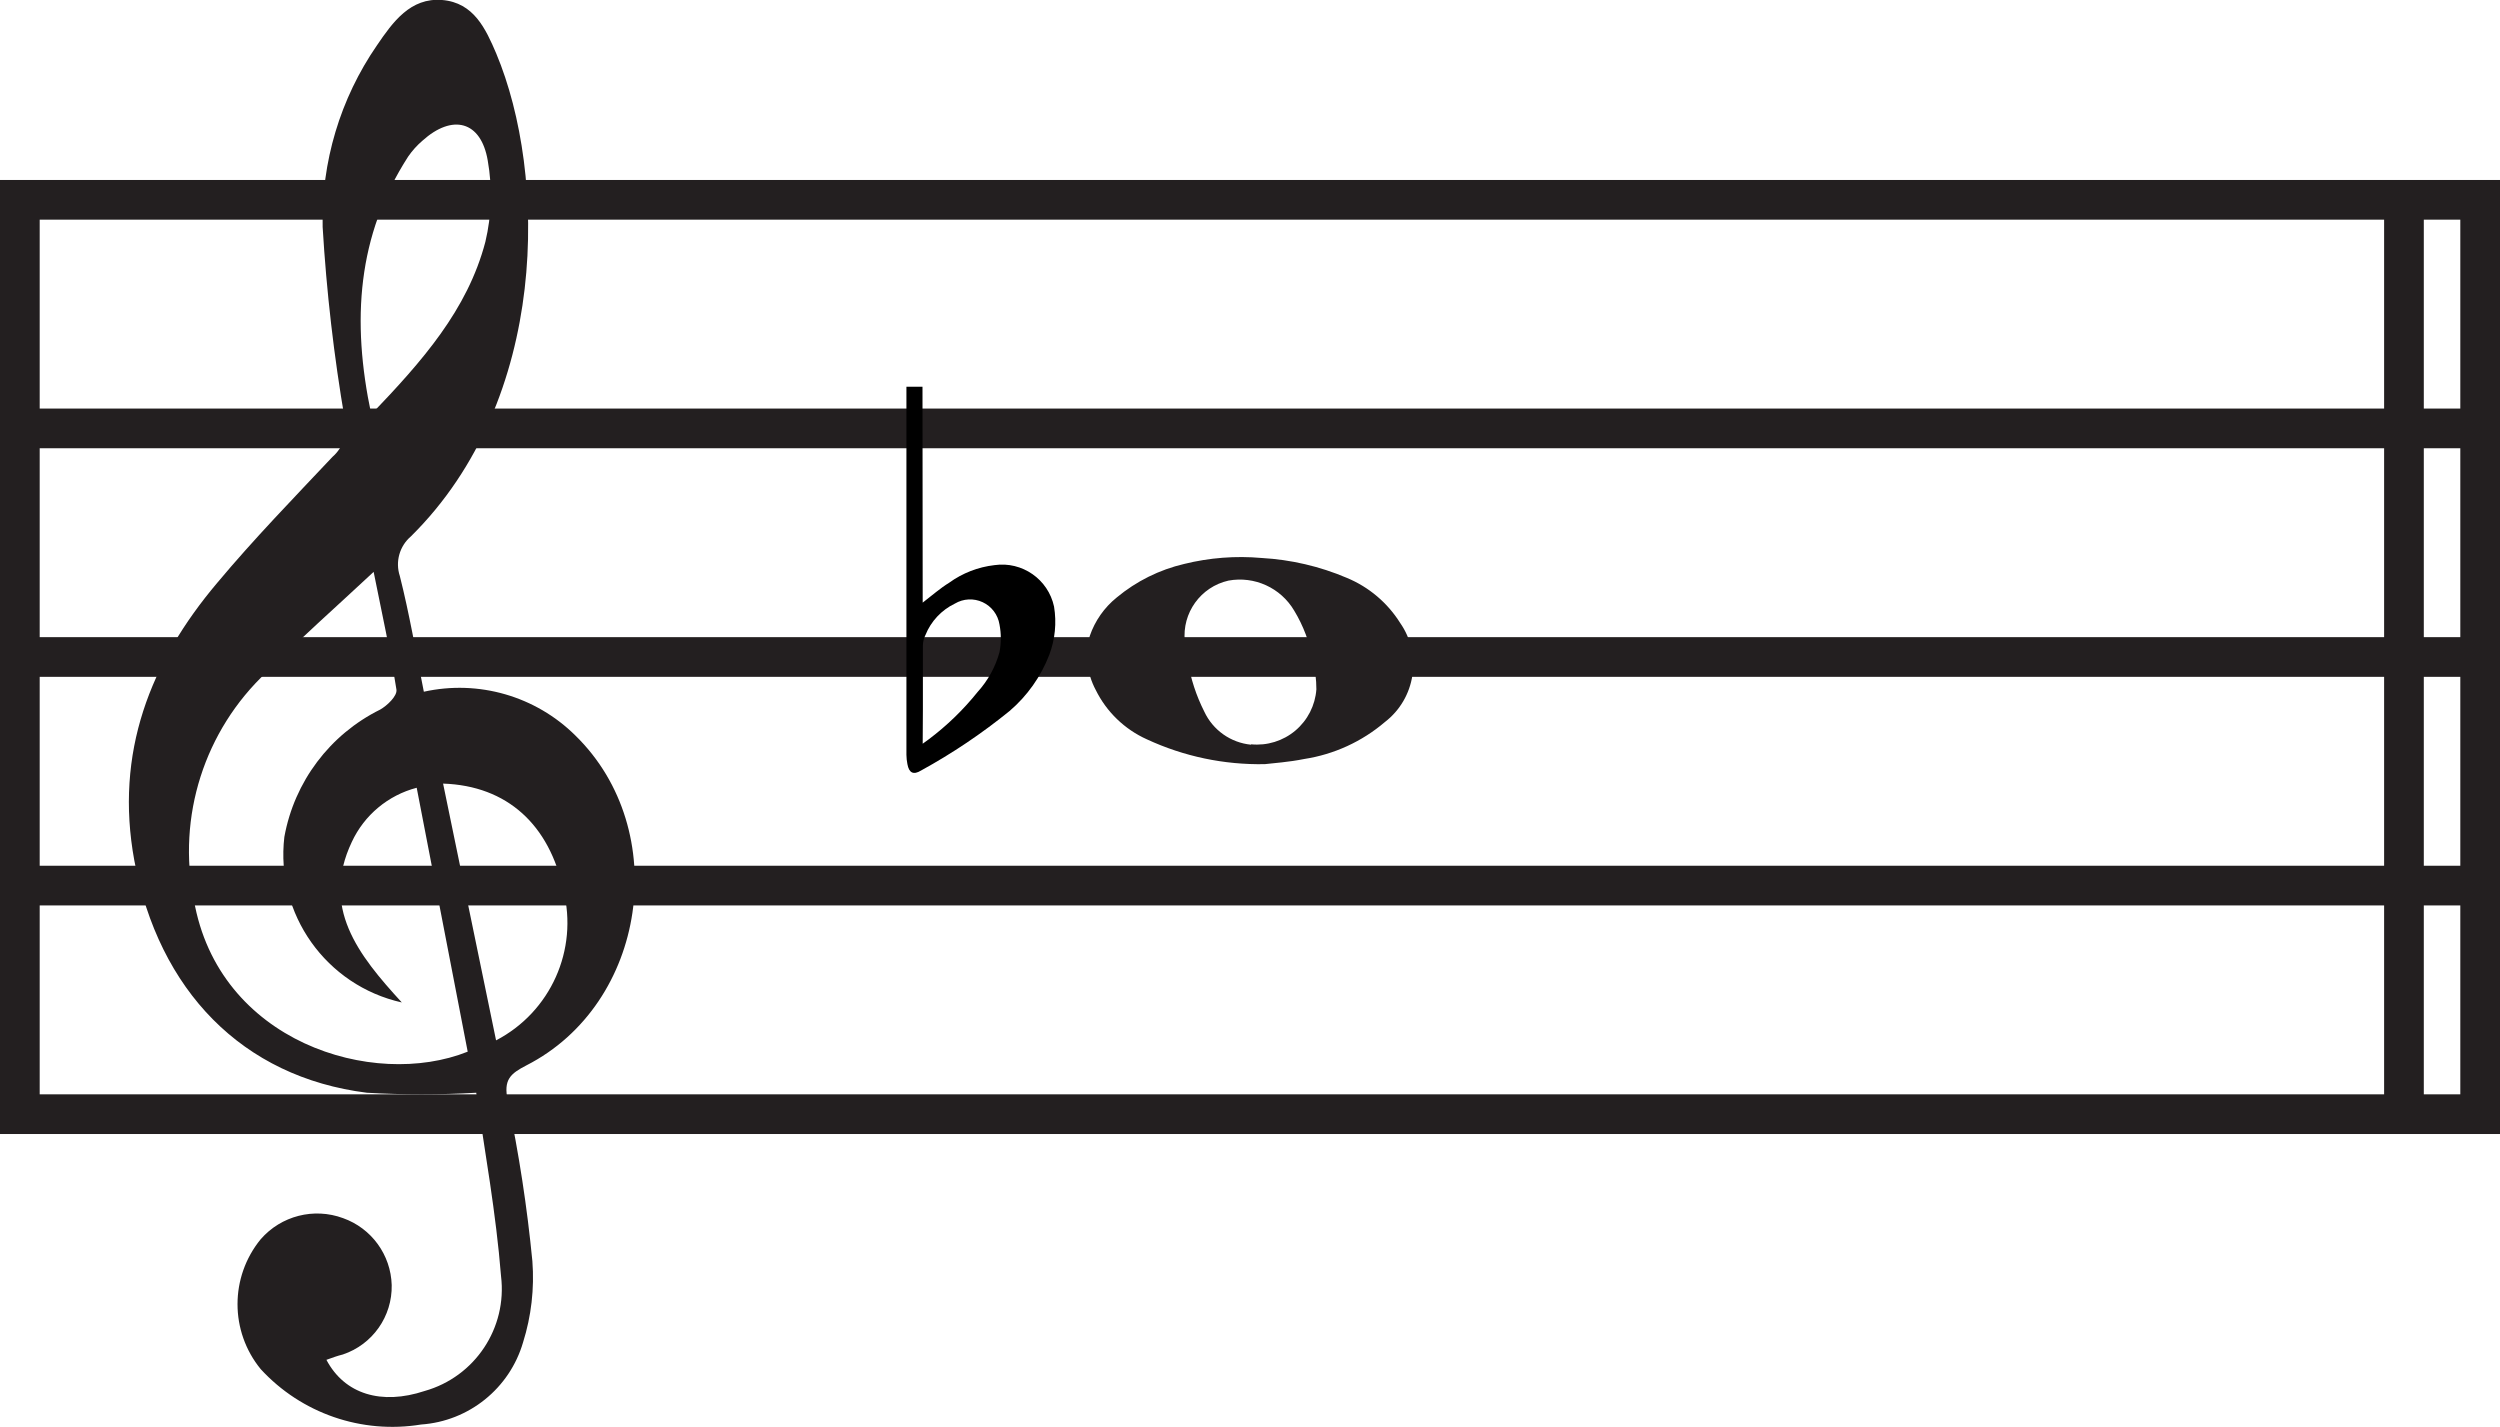
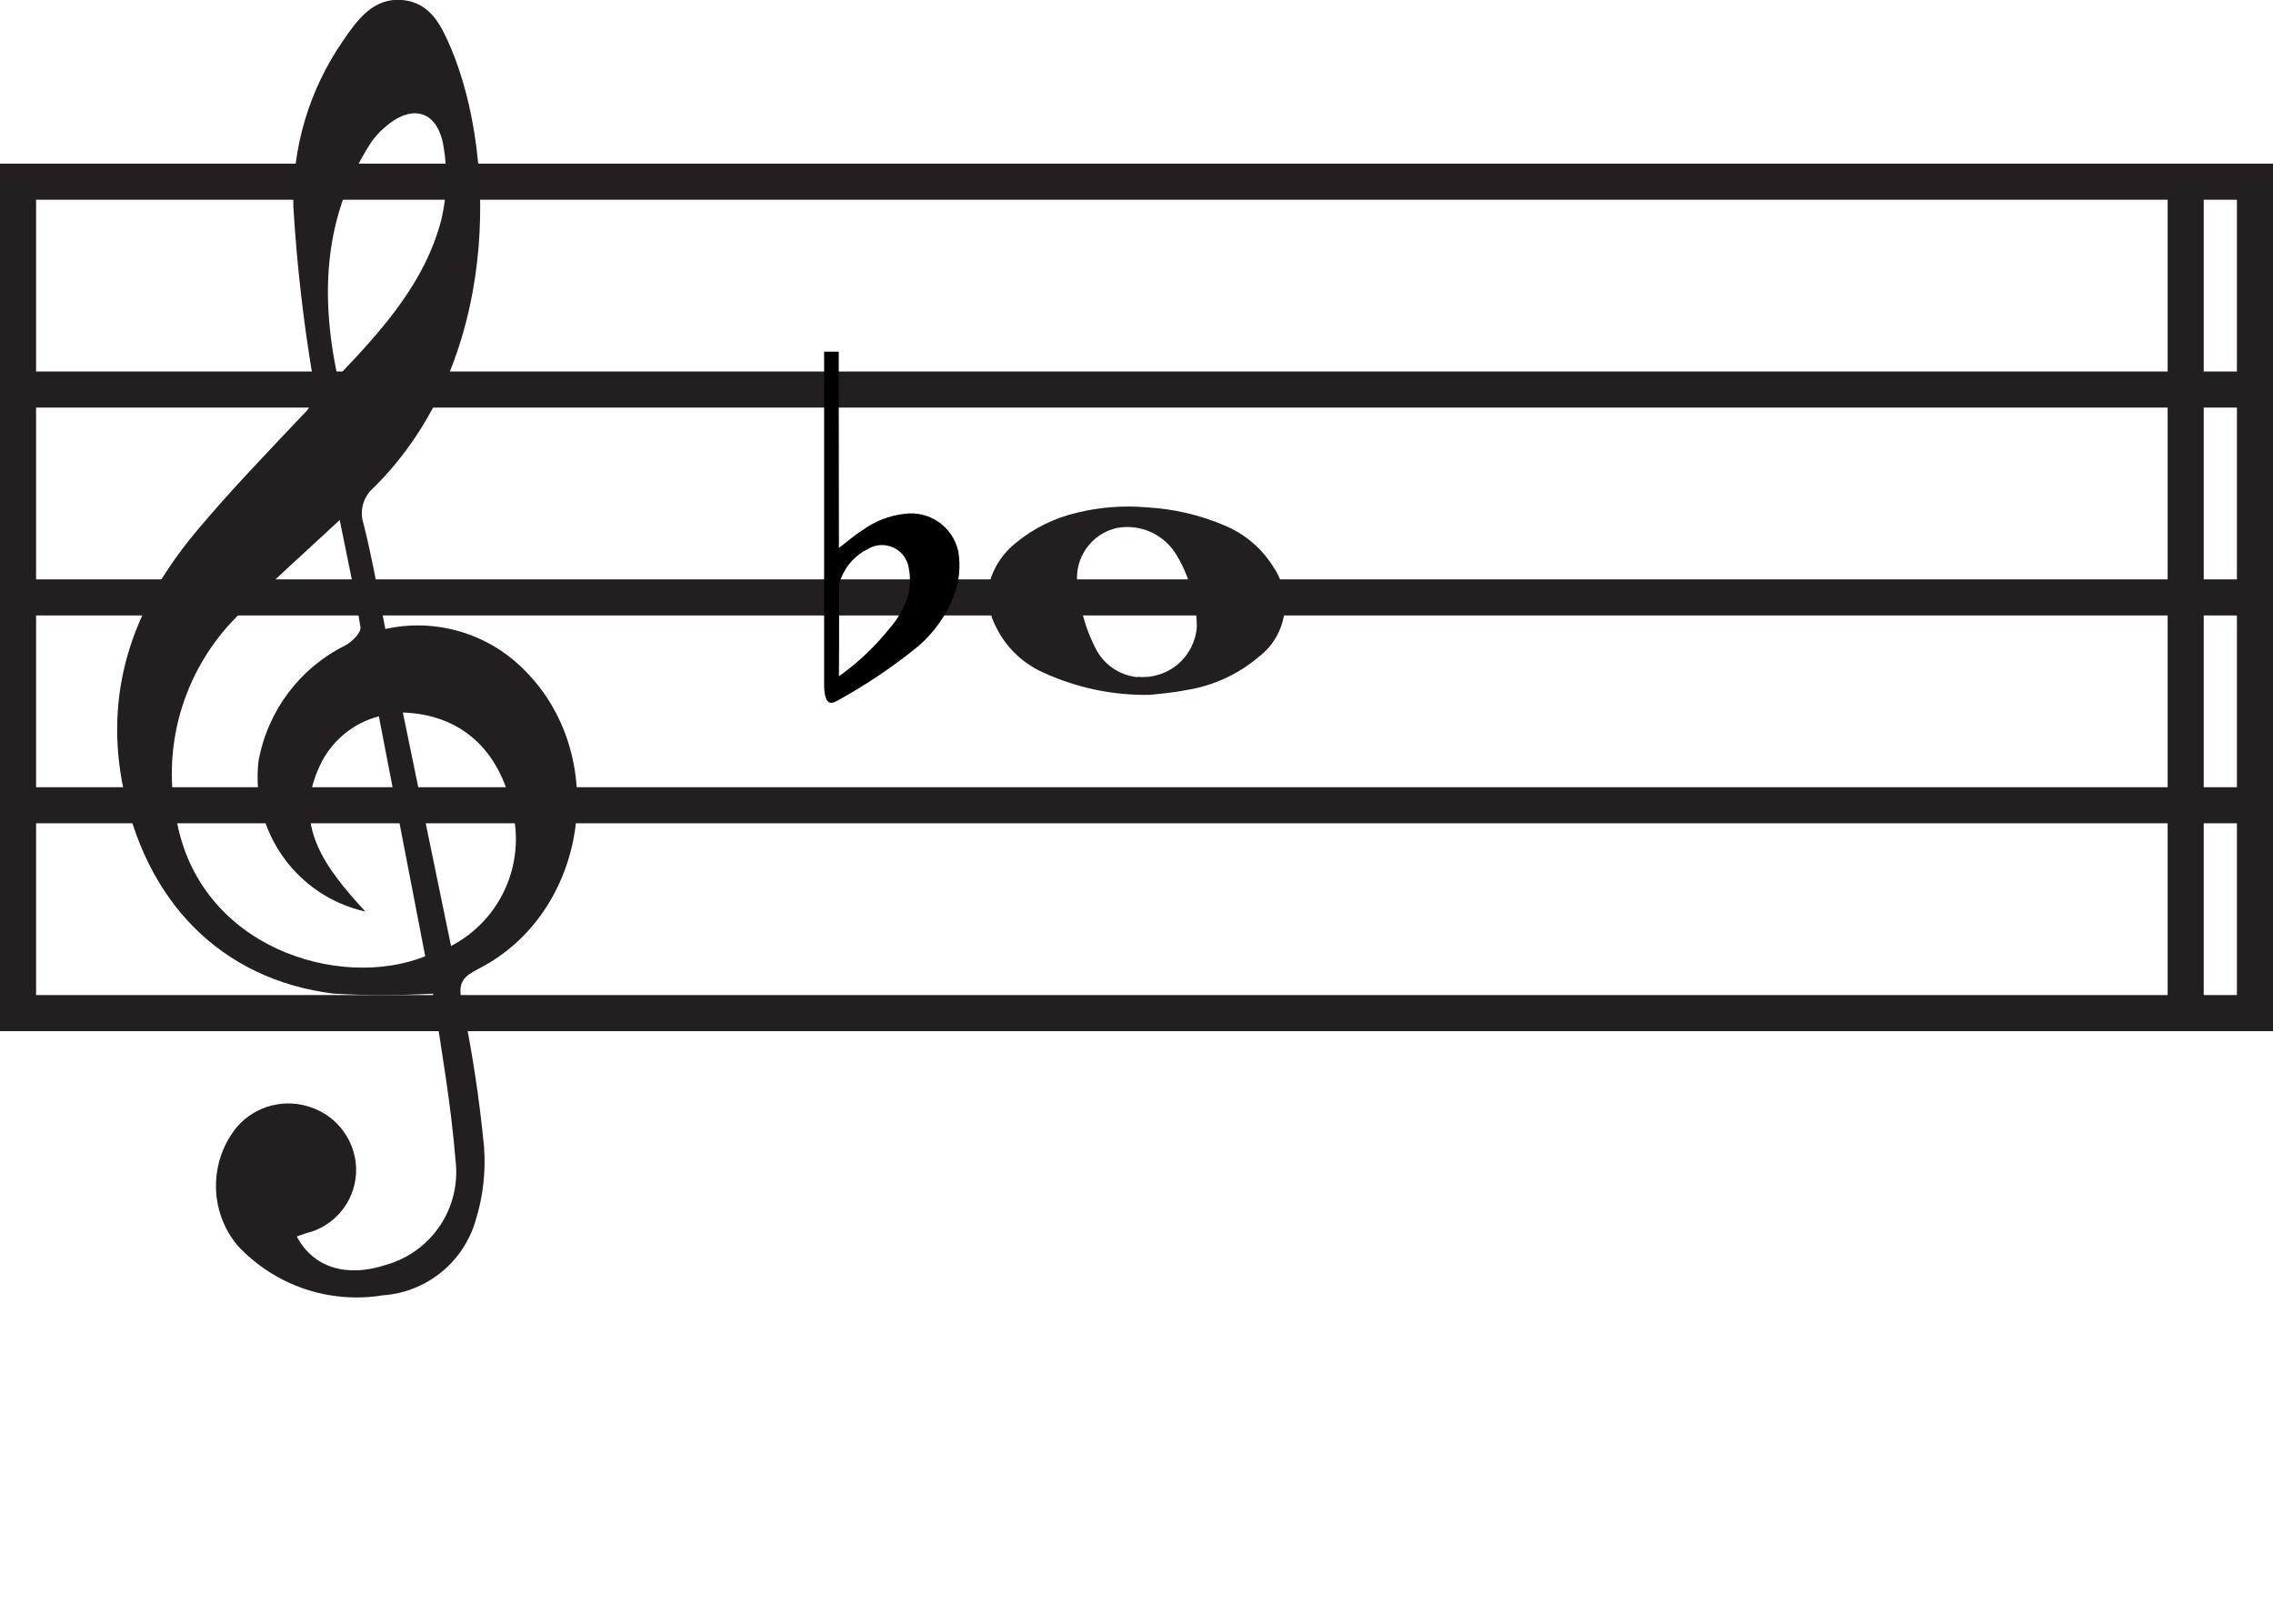
- <svg xmlns="http://www.w3.org/2000/svg" viewBox="0 0 125.99 71.87">
+ <svg xmlns="http://www.w3.org/2000/svg" viewBox="0 0 125.99 90">
  <defs>
    <style>.cls-1,.cls-3{fill:#231f20;}.cls-1,.cls-2{stroke:#231f20;stroke-miterlimit:10;stroke-width:2px;}.cls-2{fill:none;}</style>
  </defs>
  <g id="Layer_2" data-name="Layer 2">
    <g id="Layer_1-2" data-name="Layer 1">
      <line class="cls-1" x1="1" y1="21.59" x2="124.99" y2="21.59" />
      <line class="cls-1" x1="1" y1="33.11" x2="124.99" y2="33.11" />
      <line class="cls-1" x1="1" y1="44.63" x2="124.99" y2="44.63" />
      <rect class="cls-2" x="1" y="10.07" width="123.99" height="46.08" />
      <path class="cls-3" d="M16.45,68.53c.92,1.74,2.78,2.29,4.95,1.57a5.34,5.34,0,0,0,3.85-5.79C25,61.16,24.43,58,24,55.07a47.88,47.88,0,0,1-5.51,0C12.2,54.28,8,49.91,6.77,43.37c-1-5.43.8-10,4.18-14,1.84-2.2,3.84-4.26,5.81-6.35a1.93,1.93,0,0,0,.62-1.86,88.73,88.73,0,0,1-1.12-9.72A15.51,15.51,0,0,1,19,2.28C19.79,1.12,20.68-.13,22.28,0s2.2,1.46,2.73,2.7c2.55,6.09,2.7,17.41-4.3,24.33a1.86,1.86,0,0,0-.56,2c.48,1.9.81,3.84,1.21,5.83A8.3,8.3,0,0,1,29,37.07c4.88,4.77,3.6,13.52-2.47,16.62-.81.42-1.17.72-.94,1.78a73.85,73.85,0,0,1,1.24,8.09,10.89,10.89,0,0,1-.47,4.09,5.77,5.77,0,0,1-5.14,4.14A9,9,0,0,1,13.14,69a5.17,5.17,0,0,1,0-6.55,3.77,3.77,0,0,1,4.15-1.06,3.69,3.69,0,0,1,2.45,3.37,3.61,3.61,0,0,1-2.46,3.5C17,68.33,16.78,68.41,16.45,68.53ZM23.57,53,21,39.7a5,5,0,0,0-3.27,2.73c-1.56,3.3.3,5.67,2.52,8.09a7.64,7.64,0,0,1-5.92-8.34,8.93,8.93,0,0,1,4.83-6.42c.35-.2.86-.68.82-1-.3-1.9-.72-3.79-1.15-5.94-1.95,1.82-3.73,3.39-5.4,5.06A12.35,12.35,0,0,0,9.77,45.35C11,52.51,18.8,54.91,23.57,53ZM18.71,20.88c2.56-2.67,4.85-5.26,5.75-8.69a10.11,10.11,0,0,0,.12-4.1c-.34-2-1.78-2.36-3.29-1a4.21,4.21,0,0,0-.72.8C18,11.88,17.71,16.16,18.71,20.88Zm3.62,18.61L25,52.43a6.68,6.68,0,0,0,3.39-7.57C27.69,41.57,25.57,39.6,22.33,39.49Z" />
      <line class="cls-1" x1="121.15" y1="10.07" x2="121.15" y2="56.15" />
      <path class="cls-3" d="M63.74,38.51a13.5,13.5,0,0,1-5.94-1.25,5.29,5.29,0,0,1-2.58-2.49,3.67,3.67,0,0,1-.3-2.72,4.27,4.27,0,0,1,1.36-1.94,8.25,8.25,0,0,1,3.4-1.69,11.89,11.89,0,0,1,3.9-.3,12.79,12.79,0,0,1,4.29,1,5.79,5.79,0,0,1,2.69,2.27,3.66,3.66,0,0,1-.77,5,8.18,8.18,0,0,1-4.06,1.86C64.94,38.41,64.15,38.46,63.74,38.51Zm-.69-1a3,3,0,0,0,3.29-2.77,6.1,6.1,0,0,0-.18-1.47,7.22,7.22,0,0,0-.94-2.5,3.18,3.18,0,0,0-3.31-1.51,2.84,2.84,0,0,0-2.2,3.06c0,.32.09.64.15,1a8.8,8.8,0,0,0,.83,2.54A2.91,2.91,0,0,0,63.05,37.53Z" />
      <path d="M46.5,30.37c.48-.37.89-.73,1.33-1a4.85,4.85,0,0,1,2.29-.89,2.68,2.68,0,0,1,3,2.09A4.72,4.72,0,0,1,52.88,33a7.05,7.05,0,0,1-2,2.83,29.74,29.74,0,0,1-4.46,3c-.39.24-.61.12-.69-.32a2.59,2.59,0,0,1-.05-.47V19.49h.81Zm0,7.11.29-.21a13.74,13.74,0,0,0,2.48-2.4,4.93,4.93,0,0,0,1.1-2,3.67,3.67,0,0,0,0-1.4,1.5,1.5,0,0,0-2.25-1.05A3,3,0,0,0,46.64,32a1.22,1.22,0,0,0-.13.53c0,1.08,0,2.16,0,3.23Z" />
    </g>
  </g>
</svg>
